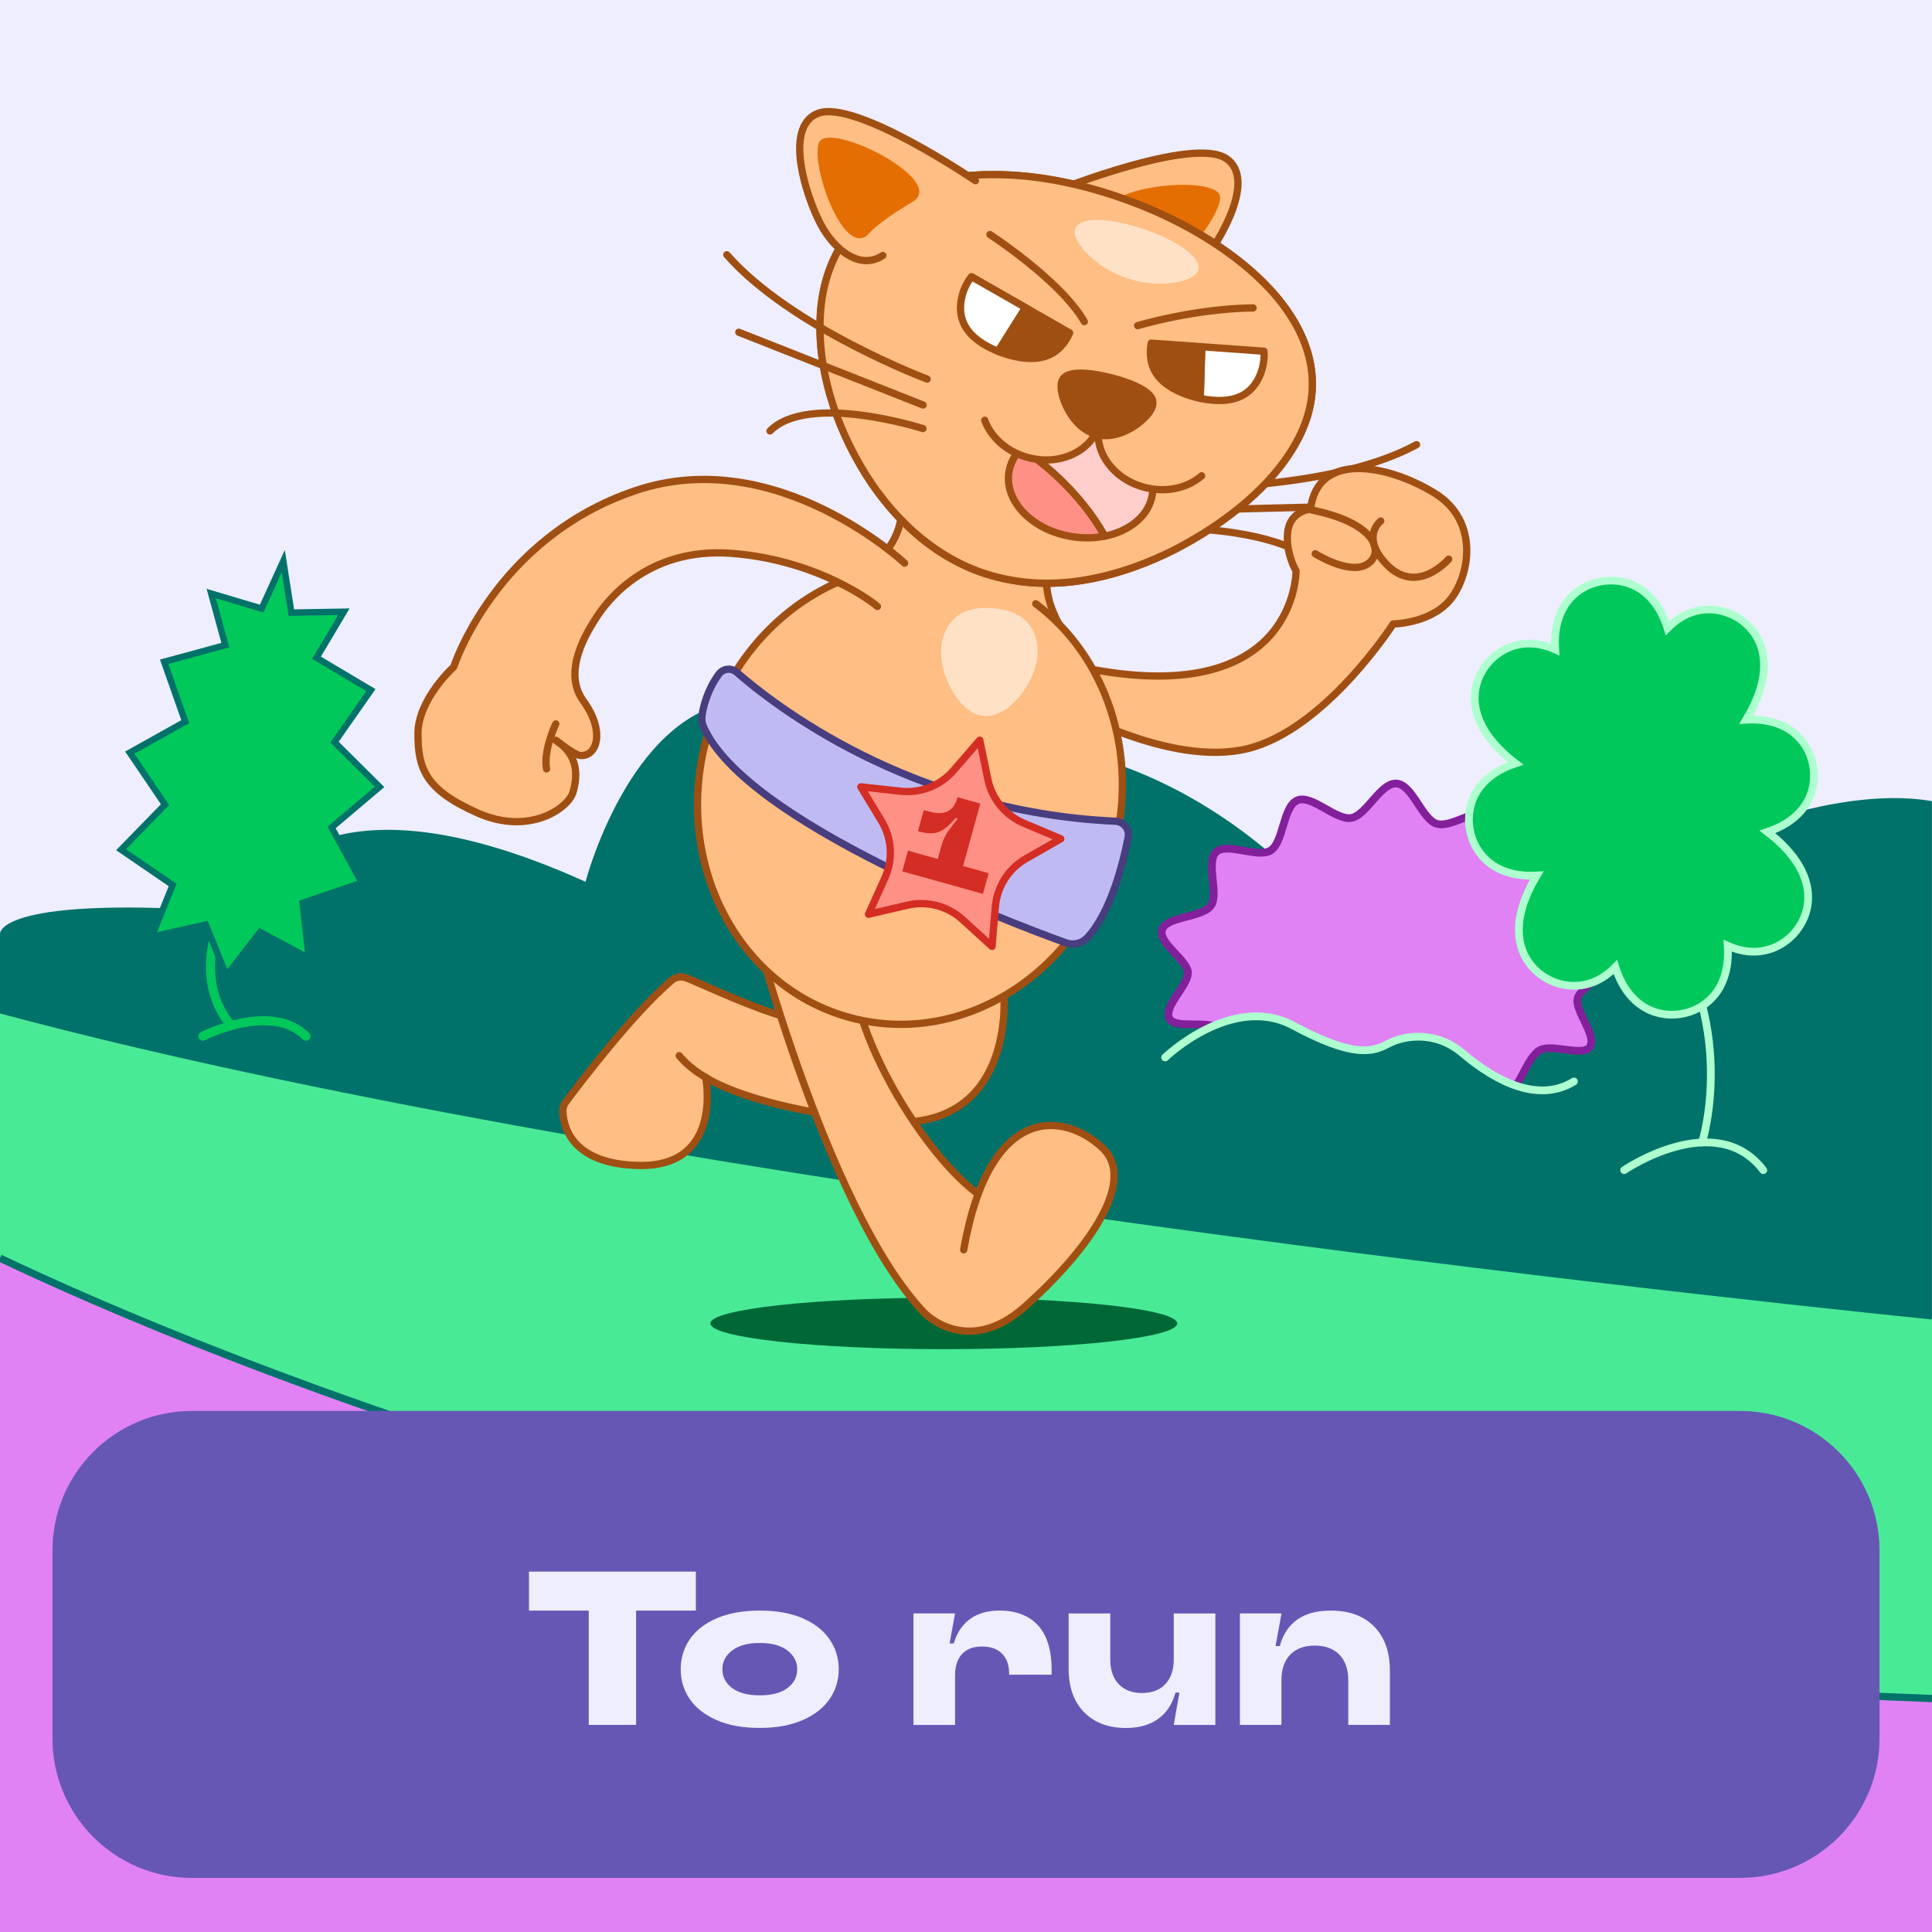
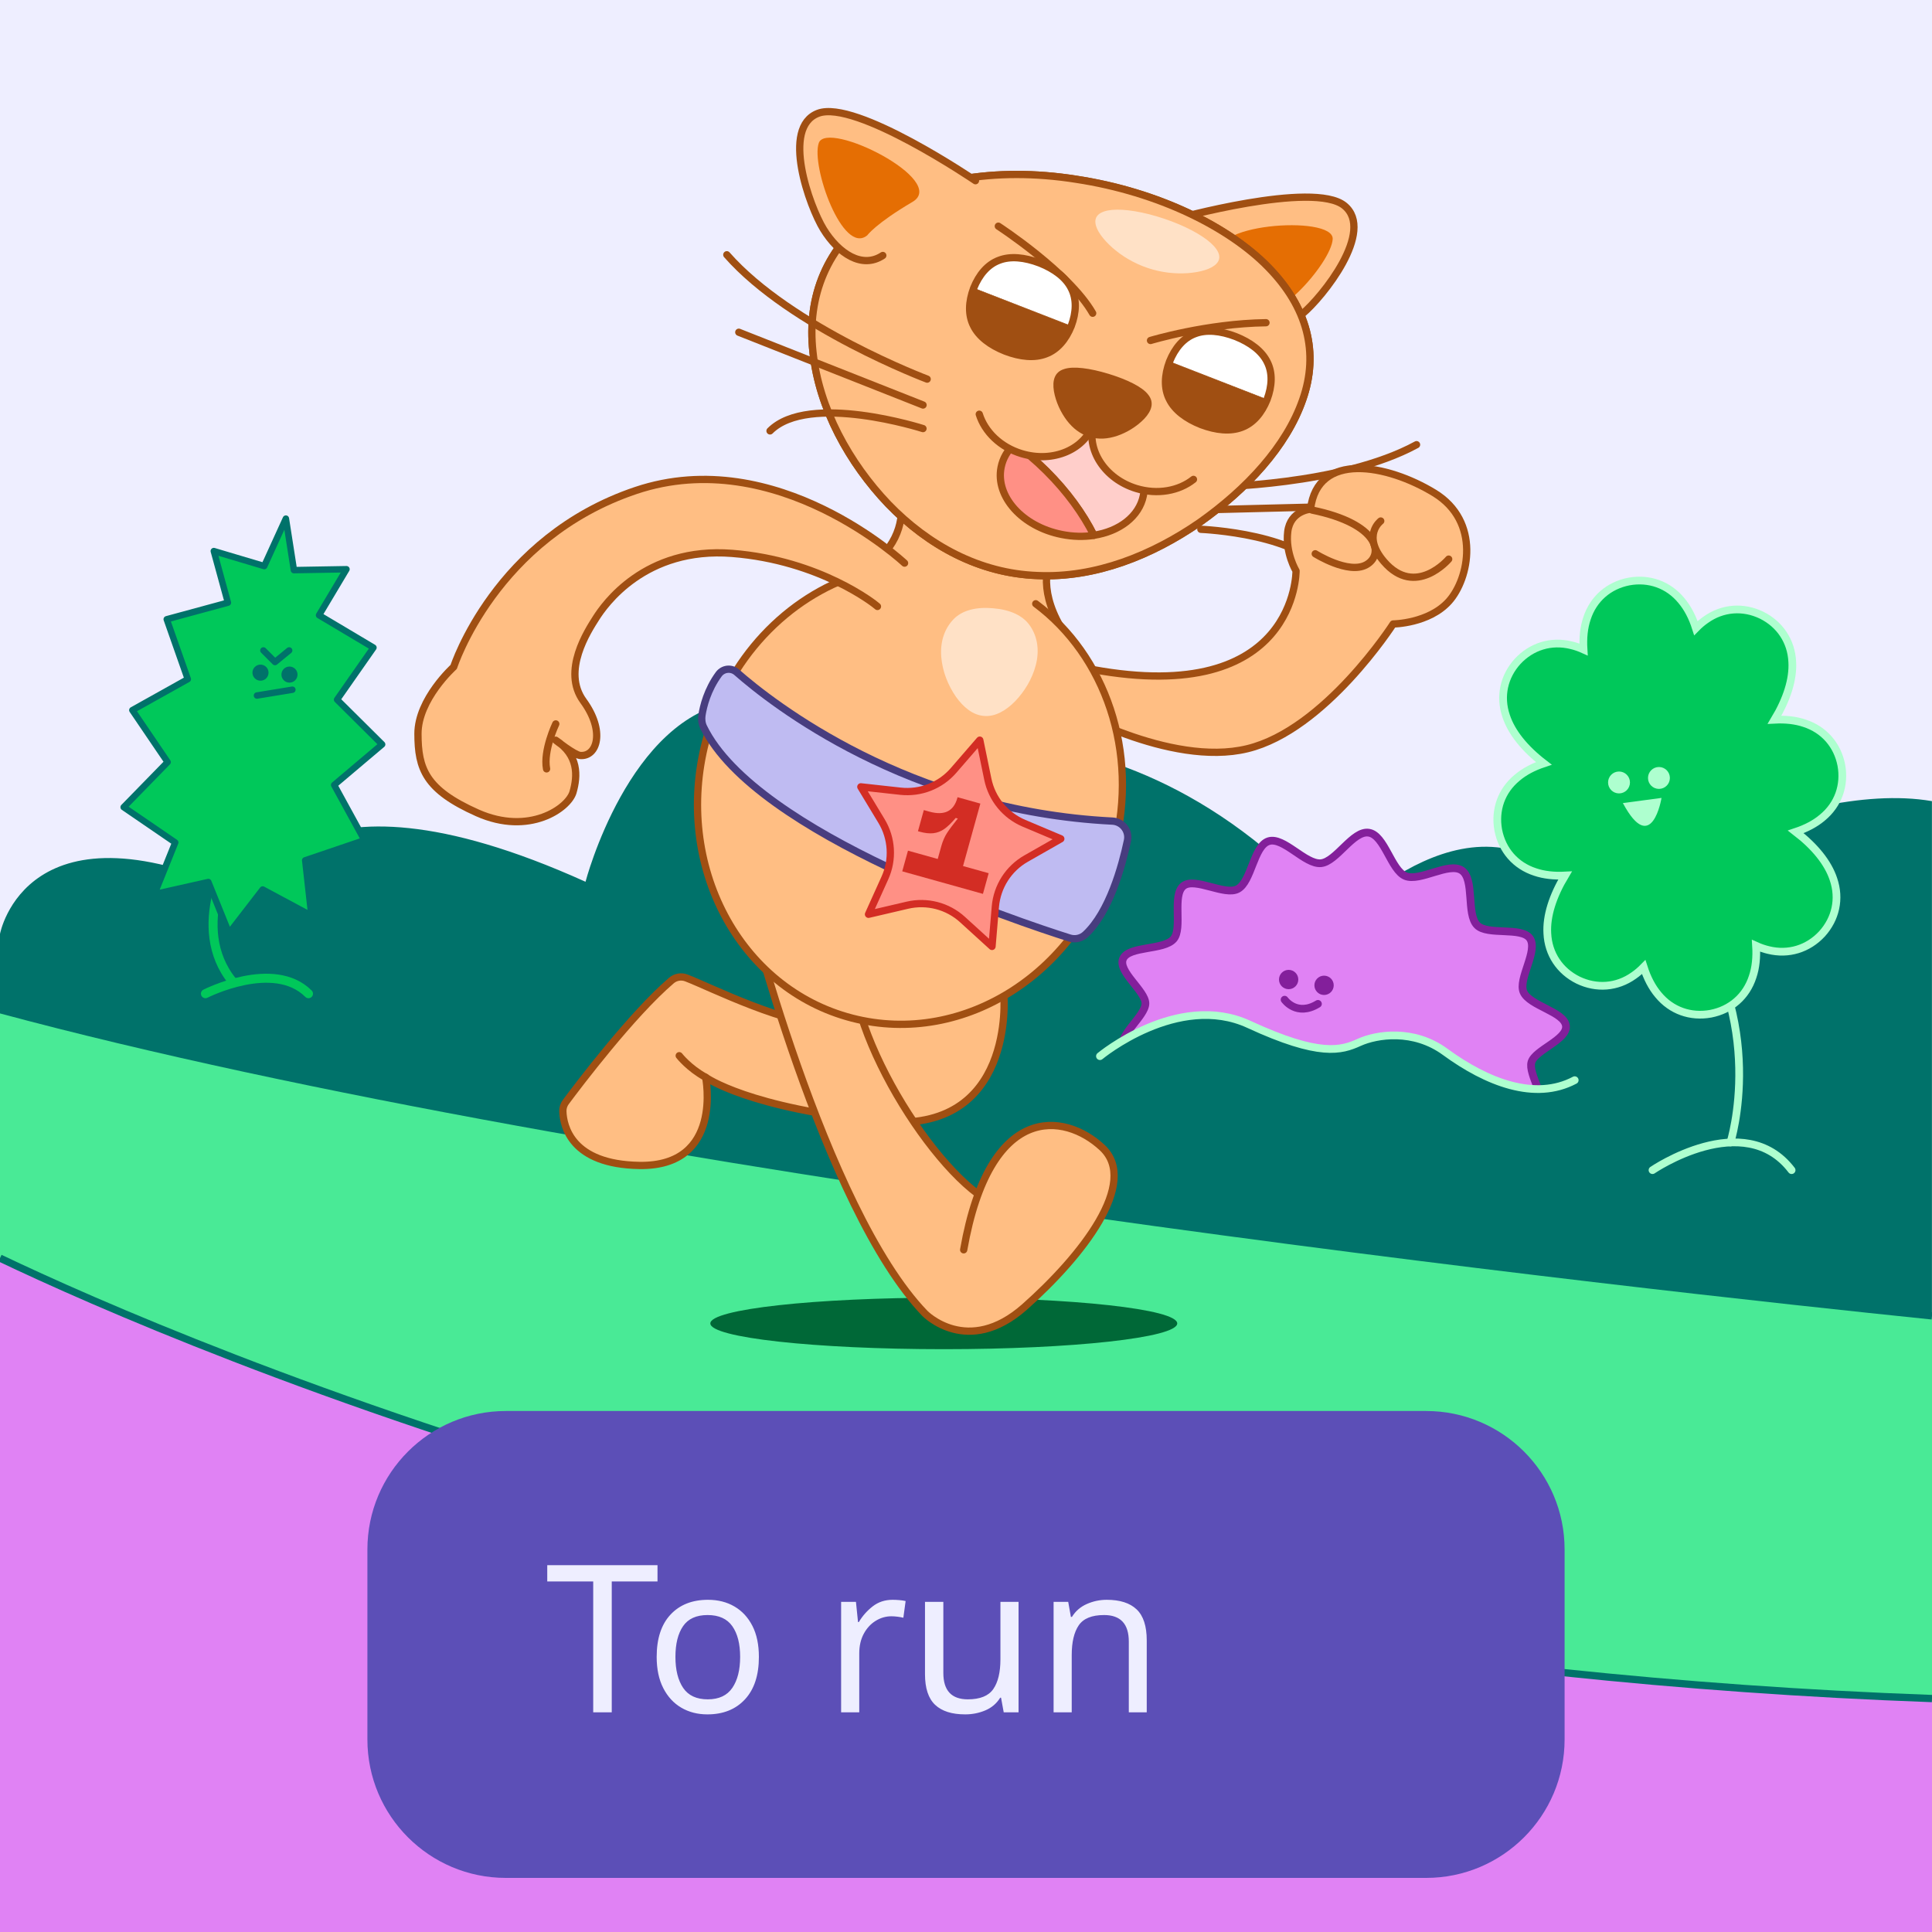
<svg xmlns="http://www.w3.org/2000/svg" version="1.1" id="Layer_1" x="0px" y="0px" viewBox="0 0 3000 3000" style="enable-background:new 0 0 3000 3000;" xml:space="preserve">
  <style type="text/css">
	.st0{fill:#EEEEFF;}
	.st1{fill:#00726A;}
	.st2{fill:#E082F4;}
	.st3{fill:#49EA96;}
	.st4{fill:none;stroke:#00726A;stroke-width:11.294;stroke-miterlimit:10;}
	.st5{fill:#006837;}
	.st6{fill:#FFBE83;stroke:#A04F12;stroke-width:11.294;stroke-linecap:round;stroke-linejoin:round;stroke-miterlimit:10;}
- 	.st7{fill:#6757B5;}
+ 	.st7{fill:#5C4FB7;}
	.st8{opacity:0;fill:#FFE5D4;}
	.st9{fill:none;stroke:#A04F12;stroke-width:11.294;stroke-linecap:round;stroke-linejoin:round;stroke-miterlimit:10;}
	.st10{fill:#E56E03;}
	.st11{opacity:0.65;}
	.st12{fill:#FFF4E9;}
- 	.st13{fill:#FFFFFF;stroke:#A04F12;stroke-width:11.294;stroke-linecap:round;stroke-linejoin:round;stroke-miterlimit:10;}
- 	.st14{fill:#A04F12;stroke:#A04F12;stroke-width:11.294;stroke-linecap:round;stroke-linejoin:round;stroke-miterlimit:10;}
- 	.st15{fill:#FFCECA;stroke:#A04F12;stroke-width:11.294;stroke-linecap:round;stroke-linejoin:round;stroke-miterlimit:10;}
- 	.st16{fill:#FF9085;stroke:#A04F12;stroke-width:11.294;stroke-linecap:round;stroke-linejoin:round;stroke-miterlimit:10;}
- 	.st17{fill:#A04F12;}
- 	.st18{fill:#BFBBF2;stroke:#483D7F;stroke-width:11.294;stroke-miterlimit:10;}
- 	.st19{fill:#FF9085;stroke:#D32D24;stroke-width:11.294;stroke-linecap:round;stroke-linejoin:round;stroke-miterlimit:10;}
- 	.st20{fill:#D32D24;}
- 	.st21{fill:none;stroke:#00C85A;stroke-width:14;stroke-linecap:round;stroke-miterlimit:10;}
- 	.st22{fill:none;stroke:#AEFFCF;stroke-width:12;stroke-linecap:round;stroke-linejoin:round;stroke-miterlimit:10;}
- 	.st23{fill:#00C85A;}
- 	.st24{fill:none;stroke:#00726A;stroke-width:10;stroke-miterlimit:10;}
- 	.st25{fill:none;stroke:#831F9B;stroke-width:12;stroke-miterlimit:10;}
- 	.st26{fill:none;stroke:#AEFFCF;stroke-width:12;stroke-miterlimit:10;}
+ 	.st13{fill:#FFCECA;stroke:#A04F12;stroke-width:11.294;stroke-linecap:round;stroke-linejoin:round;stroke-miterlimit:10;}
+ 	.st14{fill:#FF9085;stroke:#A04F12;stroke-width:11.294;stroke-linecap:round;stroke-linejoin:round;stroke-miterlimit:10;}
+ 	.st15{fill:#A04F12;}
+ 	.st16{fill:#FFFFFF;stroke:#A04F12;stroke-width:0.807;stroke-miterlimit:10;}
+ 	.st17{fill:#A04F12;stroke:#A04F12;stroke-width:0.807;stroke-miterlimit:10;}
+ 	.st18{font-family:'TTTravelsNextTrl-XBd';}
+ 	.st19{font-size:320px;}
+ 	.st20{fill:#BFBBF2;stroke:#483D7F;stroke-width:11.294;stroke-miterlimit:10;}
+ 	.st21{fill:#FF9085;stroke:#D32D24;stroke-width:11.294;stroke-linecap:round;stroke-linejoin:round;stroke-miterlimit:10;}
+ 	.st22{fill:#D32D24;}
+ 	.st23{fill:none;stroke:#00C85A;stroke-width:14;stroke-linecap:round;stroke-miterlimit:10;}
+ 	.st24{fill:none;stroke:#AEFFCF;stroke-width:12;stroke-linecap:round;stroke-linejoin:round;stroke-miterlimit:10;}
+ 	.st25{fill:#00C85A;}
+ 	.st26{fill:none;stroke:#00726A;stroke-width:10;stroke-linecap:round;stroke-linejoin:round;stroke-miterlimit:10;}
+ 	.st27{fill:none;stroke:#831F9B;stroke-width:12;stroke-miterlimit:10;}
+ 	.st28{fill:none;stroke:#AEFFCF;stroke-width:12;stroke-miterlimit:10;}
+ 	.st29{fill:#00C85A;stroke:#00726A;stroke-width:10;stroke-linecap:round;stroke-linejoin:round;stroke-miterlimit:10;}
+ 	.st30{fill:#831F9B;}
+ 	.st31{fill:#E082F4;stroke:#831F9B;stroke-width:12;stroke-linecap:round;stroke-linejoin:round;stroke-miterlimit:10;}
+ 	.st32{fill:#AEFFCF;}
</style>
  <path class="st0" d="M3000,0H0v1567.8c939.6,252.8,2554.2,429.8,3000,475.5V0z" />
-   <path class="st1" d="M0,2330v-879.8c0,0-7.4-62.6,379.1-33.1c0,0,73.6-254,530.1-47.9c0,0,67.1-257.5,231.9-279.8  c136.2-18.4,187.7,88.3,187.7,88.3s397.5-154.6,750.9,254c0,0,220.9-239.3,379.1-33.1c0,0,327.6-191.4,541.1-154.6V2330H0z" />
+   <path class="st1" d="M0,2330v-879.8c0,0,40.8-221.4,390-57.3c0,0,62.8-229.8,519.2-23.7c0,0,67.1-257.5,231.9-279.8  c136.2-18.4,187.7,88.3,187.7,88.3s397.5-154.6,750.9,254c0,0,220.9-239.3,379.1-33.1c0,0,327.6-191.4,541.1-154.6V2330H0z" />
  <path class="st2" d="M0,3000h3000v-362.4C1414.9,2580.4,281.4,2087.8,0,1953.6V3000z" />
  <path class="st3" d="M0,1567.8v385.9c281.4,134.2,1414.9,626.7,3000,683.9v-594.3C2554.2,1997.6,939.6,1820.6,0,1567.8z" />
  <g>
    <path class="st4" d="M0,1953.6c281.4,134.2,1414.9,626.7,3000,683.9" />
    <path class="st4" d="M3000,2043.3c-445.8-45.8-2060.4-222.7-3000-475.5" />
  </g>
  <ellipse class="st5" cx="1465.5" cy="2055" rx="362.5" ry="40" />
  <g>
    <path class="st6" d="M1558.8,1546c0,0,18.1,215.5-189.3,195.3s-273.8-68.5-273.8-68.5s28.2,138.9-102.7,136.9   c-105.9-1.6-118.2-61.2-119-83.9c-0.2-5.2,1.4-10.3,4.5-14.5c19.6-26.4,102.5-136,164-188.7c6.4-5.5,15.3-7.1,23.2-4.1   c36.5,13.9,159.6,76.4,230.9,73.1c86.6-4,125.3-122.1,125.3-122.1L1558.8,1546z" />
    <path class="st6" d="M1496.4,1940.7c40.3-229.5,156.6-213.2,215-158.8c58.4,54.4-31.7,168.9-120.3,247.4   c-88.6,78.5-155,10.1-155,10.1c-157.1-163.1-277.9-646.4-277.9-646.4s200.7,5,177.4,44.3c-57.2,96.1,82.4,342.3,183.1,416.8" />
    <path class="st6" d="M1054.7,1639.3c0,0,15.1,19.4,41,33.5" />
  </g>
-   <path class="st7" d="M2702,2916H298c-119.5,0-216.5-96.9-216.5-216.5v-292.1c0-119.5,96.9-216.5,216.5-216.5H2702  c119.5,0,216.5,96.9,216.5,216.5v292.1C2918.5,2819.1,2821.6,2916,2702,2916z" />
+   <path class="st7" d="M2214.5,2916h-1429c-118.7,0-215-96.3-215-215v-295c0-118.7,96.3-215,215-215h1429c118.7,0,215,96.3,215,215  v295C2429.5,2819.7,2333.2,2916,2214.5,2916z" />
  <path class="st6" d="M1460.4,1048l221-28c-120.4-134.9-10.8-204.7-10.8-204.7l-140.4-36.4l-0.8-0.2L1389,742.2  c0,0,61.8,114.3-109,173.7l179.6,131.9l-0.1,0.3l0.5-0.1l0.4,0.3L1460.4,1048z" />
-   <path class="st8" d="M1247.6,1320.9c-20.1,14.4-40.2,51.7-3.9,116.2c36.3,64.4,124.5,153.6,162.1,120  C1458.8,1509.8,1316.4,1271.6,1247.6,1320.9z" />
+   <path class="st8" d="M1247.6,1320.9c-20.1,14.4-40.2,51.7-3.9,116.2c36.3,64.4,124.5,153.6,162.1,120  C1458.8,1509.8,1316.3,1271.6,1247.6,1320.9z" />
  <g>
    <g>
      <g>
        <path class="st9" d="M1882.6,756.2c0,0,199.7-1.8,317-65.7" />
        <line class="st9" x1="2147.5" y1="784.7" x2="1875.7" y2="791.5" />
        <path class="st9" d="M1864.7,821.9c0,0,164.3,6.7,196,75.2" />
      </g>
-       <path class="st6" d="M1642.5,295.2c0,0,209.2-83.3,261.2-49.3s-18.6,144.5-47.1,173.9c-30.9,31.7-72,47.8-98.7,19.9" />
-       <path class="st10" d="M1773.5,414.2c0,0-5.7-21.6-47.2-73.1c-41.6-51.5,169.2-73,168.4-34.3    C1893.7,344.6,1797.8,457.8,1773.5,414.2z" />
+       <path class="st6" d="M1822.6,340.7c0,0,216.9-60.6,265-21.3c48.1,39.3-33.8,141.7-65.3,167.9c-34,28.3-76.6,39.9-100.3,9.3" />
+       <path class="st10" d="M1945.5,475.3c0,0-5.1-21.7-45.3-74.3c-40.2-52.6,171.1-68.6,169.2-29.8    C2067.5,408.8,1968.7,519.4,1945.5,475.3z" />
      <g>
        <g>
-           <path class="st6" d="M2013.7,685.2c-37.1,68.7-109.7,126.9-190,168.4c-80.9,40.7-172.6,63.9-260.1,45.9      c-87.7-17-158.5-73.8-209.6-148c-50.2-74.2-83.7-166.8-80.5-254.8c2.7-88.2,45.2-158.7,123.3-196.2      c77-37.7,195.4-40.3,320.4-0.9c125.2,38.7,226,107.3,276.4,175.6C2045,544.5,2051.4,616.5,2013.7,685.2z" />
-           <path class="st6" d="M2013.7,685.2c-37.1,68.7-109.7,126.9-190,168.4c-80.9,40.7-172.6,63.9-260.1,45.9      c-87.7-17-158.5-73.8-209.6-148c-50.2-74.2-83.7-166.8-80.5-254.8c2.7-88.2,45.2-158.7,123.3-196.2      c77-37.7,195.4-40.3,320.4-0.9c125.2,38.7,226,107.3,276.4,175.6C2045,544.5,2051.4,616.5,2013.7,685.2z" />
+           <path class="st6" d="M2022.8,620.7c-25.2,72.7-87.3,139.2-160.2,190.7c-73.7,50.8-161.4,86.4-251.5,82.3      c-90.2-3.2-169.7-46.8-231.6-110.8c-61.1-64-107.8-148.8-117.1-236.1c-9.9-87.3,22.5-164.9,94.3-215.6      c70.7-50.7,186.6-73.2,314.7-52.8c128.3,19.6,237.2,74.5,297.5,136.1C2030.3,477,2048.5,548,2022.8,620.7z" />
+           <path class="st6" d="M2022.8,620.7c-25.2,72.7-87.3,139.2-160.2,190.7c-73.7,50.8-161.4,86.4-251.5,82.3      c-90.2-3.2-169.7-46.8-231.6-110.8c-61.1-64-107.8-148.8-117.1-236.1c-9.9-87.3,22.5-164.9,94.3-215.6      c70.7-50.7,186.6-73.2,314.7-52.8c128.3,19.6,237.2,74.5,297.5,136.1C2030.3,477,2048.5,548,2022.8,620.7z" />
        </g>
      </g>
      <g class="st11">
-         <path class="st12" d="M1856.7,425.7c-8.1,8.3-24.9,12.9-43.8,14.4c-19.1,1.4-41-0.6-62.8-8c-21.8-7.3-40.5-18.9-54.9-31.6     c-14.1-12.6-24.8-26.5-26.2-38c-1.5-11.5,7.4-18.9,26.1-20.6c18.5-1.7,48.3,2.8,80.6,13.7c32.3,10.8,58.8,25.3,72.5,37.8     C1862.3,406.2,1864.9,417.4,1856.7,425.7z" />
+         <path class="st12" d="M1888.7,409.7c-8.1,8.3-24.9,12.9-43.8,14.4c-19.1,1.4-41-0.6-62.8-8c-21.8-7.3-40.5-18.9-54.9-31.6     c-14.1-12.6-24.8-26.5-26.2-38c-1.5-11.5,7.4-18.9,26.1-20.6c18.5-1.7,48.3,2.8,80.6,13.7c32.3,10.8,58.8,25.3,72.5,37.8     C1894.3,390.2,1896.9,401.4,1888.7,409.7z" />
      </g>
-       <g>
-         <g>
-           <g>
-             <path class="st13" d="M1508.5,429.6c-5.2,6.5-9.3,14.1-12.5,22.7c-6.9,20.4-6.3,40.2,4.2,56.7c9.4,15.2,27,27.5,49.6,36.5       l42.7-67.9L1508.5,429.6z" />
-             <path class="st14" d="M1624.2,553c16.8-5.6,29-18.6,36.7-36.1l-68.3-39.1l-42.7,67.9c2.1,0.8,4.2,1.7,6.4,2.4       C1581.9,557,1605.9,559.4,1624.2,553z" />
-           </g>
-         </g>
-       </g>
-       <g>
-         <g>
-           <g>
-             <path class="st13" d="M1962.7,545.4c0.7,8.2-0.1,16.9-2.3,25.8c-5.6,20.8-17.2,36.9-35.1,44.7c-16.2,7.3-37.8,7.7-61.5,2.7       l2.4-80.2L1962.7,545.4z" />
-             <path class="st14" d="M1797.9,583.2c-10.8-14.1-13.7-31.6-10.3-50.4l78.4,5.6l-2.4,80.2c-2.2-0.5-4.4-1-6.6-1.5       C1830.8,610.1,1809.6,598.8,1797.9,583.2z" />
-           </g>
-         </g>
-       </g>
-       <path class="st6" d="M1514.7,280.6c0,0-186.2-126.6-244.3-104.7c-58.1,21.9-13.2,145.1,8.3,180c23.2,37.7,59.9,62.2,92.1,40.8" />
-       <path class="st10" d="M1346.8,365.3c0,0,13-18.2,70-51.7s-132.5-128.1-145.4-91.6C1259,257.6,1308.7,397.4,1346.8,365.3z" />
+       <path class="st6" d="M1514.7,280.6c0,0-186.2-126.6-244.3-104.7s-13.2,145.1,8.3,180c23.2,37.7,59.9,62.2,92.1,40.8" />
+       <path class="st10" d="M1346.8,365.3c0,0,13-18.2,70-51.7c57.1-33.5-132.5-128.1-145.4-91.6C1259,257.6,1308.6,397.4,1346.8,365.3z    " />
      <g>
        <path class="st9" d="M1439.7,588.7c0,0-211.4-79.6-311.1-193.1" />
        <line class="st9" x1="1147.2" y1="515.9" x2="1433.3" y2="628.9" />
        <path class="st9" d="M1433.2,665.5c0,0-177.2-56.8-237.5,3.6" />
      </g>
      <g>
-         <path class="st15" d="M1690.7,667.6c-42.4-6.5-82,5.5-104.8,28.6c17.3,11.4,34.5,24.7,51.2,39.8c33.6,30.5,60.2,64,78.3,96.6     c39.1-7.8,69-32.2,74-65C1796.4,721.8,1752.2,677,1690.7,667.6z" />
-         <path class="st16" d="M1637.1,735.9c-16.6-15.1-33.9-28.4-51.2-39.8c-10.3,10.4-17.1,23-19.3,37.3c-7,45.8,37.2,90.6,98.7,100     c17.5,2.7,34.5,2.2,50-0.9C1697.3,800,1670.7,766.4,1637.1,735.9z" />
+         <path class="st13" d="M1681.4,665.3c-42.1-8.4-82.2,1.8-106,23.9c16.8,12.1,33.4,26.2,49.3,42c32.2,32,57.3,66.7,73.8,100     c39.4-6,70.4-29.1,76.9-61.6C1784.5,724.2,1742.4,677.5,1681.4,665.3z" />
+         <path class="st14" d="M1624.7,731.2c-15.9-15.8-32.6-29.9-49.3-42c-10.7,9.9-18.1,22.2-20.9,36.4c-9.1,45.4,33,92.2,94.1,104.3     c17.4,3.5,34.4,3.8,50,1.4C1682,797.9,1656.9,763.2,1624.7,731.2z" />
      </g>
-       <path class="st6" d="M1537.2,364.2c0,0,110.1,71.6,146.5,135.2" />
-       <path class="st6" d="M1766.5,505.7c0,0,87.2-26.4,179.3-27.6" />
+       <path class="st6" d="M1550.2,351.2c0,0,110.1,71.6,146.5,135.2" />
+       <path class="st6" d="M1786.5,528.7c0,0,87.2-26.4,179.3-27.6" />
      <g>
-         <path class="st6" d="M1707.3,657.5c-10.8,42.2-60,66.1-109.8,53.3c-33.4-8.5-58.6-31.4-68.4-58.2" />
-         <path class="st6" d="M1707.3,657.5c-10.8,42.2,20.8,86.8,70.7,99.5c33.4,8.5,66.5,0.6,87.9-18.2" />
+         <path class="st6" d="M1698.4,656c-12.7,41.7-62.9,63.3-112.1,48.4c-33-10-57.2-34-65.7-61.2" />
+         <path class="st6" d="M1698.4,656c-12.7,41.7,16.9,87.6,66.1,102.6c33,10,66.4,3.6,88.7-14.2" />
      </g>
-       <path class="st17" d="M1643.3,611.7c3.7,16.7,12.2,32.6,22.1,44.5c10.1,12,21.9,20.2,36.2,24c14.3,3.6,28.6,2,43.2-3.6    c14.4-5.7,29.4-15.5,40.7-28.4c11.1-12.9,14.5-26,4.3-37.6c-9.6-11.6-33.5-22-62.9-29.5c-29.4-7.5-55.3-9.8-69.4-4.3    C1643,581.9,1639.8,595.1,1643.3,611.7z" />
+       <path class="st15" d="M1636.5,607.4c2.9,16.8,10.7,33.1,20,45.4c9.5,12.4,20.9,21.2,35.1,25.6c14.1,4.3,28.5,3.3,43.4-1.7    c14.6-5,30.1-14.2,41.9-26.5c11.6-12.4,15.7-25.3,6-37.4c-9.1-12-32.5-23.4-61.5-32.3c-29-8.8-54.8-12.3-69.1-7.4    C1637.6,577.6,1633.8,590.6,1636.5,607.4z" />
+       <g>
+         <g>
+           <path class="st16" d="M1561,545.3c-23.2-9.2-41-22.6-49.3-39.5c-8.6-16.8-7.7-37.3,0.2-58.4c8.4-20.9,21.6-36.6,39.3-43.2      c17.6-6.9,39.7-4.7,63.1,4.2c23.2,9.2,41,22.6,49.3,39.5c8.6,16.8,7.7,37.3-0.2,58.4c-8.4,20.9-21.6,36.6-39.3,43.2      C1606.4,556.4,1584.3,554.2,1561,545.3z" />
+           <path class="st17" d="M1511.6,505.8c8.3,16.9,26.1,30.3,49.3,39.5c23.3,8.9,45.5,11.1,63.1,4.2c17.7-6.6,30.9-22.2,39.3-43.2      l-151.4-58.9C1503.9,468.6,1503,489,1511.6,505.8z" />
+           <path class="st9" d="M1561,545.3c-23.2-9.2-41-22.6-49.3-39.5c-8.6-16.8-7.7-37.3,0.2-58.4c8.4-20.9,21.6-36.6,39.3-43.2      c17.6-6.9,39.7-4.7,63.1,4.2c23.2,9.2,41,22.6,49.3,39.5c8.6,16.8,7.7,37.3-0.2,58.4c-8.4,20.9-21.6,36.6-39.3,43.2      C1606.4,556.4,1584.3,554.2,1561,545.3z" />
+         </g>
+         <g>
+           <path class="st16" d="M1865.1,659.4c-23.2-9.2-41-22.6-49.3-39.5c-8.6-16.8-7.7-37.3,0.2-58.4c8.4-20.9,21.6-36.6,39.3-43.2      c17.6-6.9,39.7-4.7,63.1,4.2c23.2,9.2,41,22.6,49.3,39.5c8.6,16.8,7.7,37.3-0.2,58.4c-8.4,20.9-21.6,36.6-39.3,43.2      C1910.5,670.4,1888.4,668.2,1865.1,659.4z" />
+           <path class="st17" d="M1815.7,619.9c8.3,16.9,26.1,30.3,49.3,39.5c23.3,8.9,45.5,11.1,63.1,4.2c17.7-6.6,30.9-22.2,39.3-43.2      L1816,561.5C1808,582.6,1807.1,603,1815.7,619.9z" />
+           <path class="st9" d="M1865.1,659.4c-23.2-9.2-41-22.6-49.3-39.5c-8.6-16.8-7.7-37.3,0.2-58.4c8.4-20.9,21.6-36.6,39.3-43.2      c17.6-6.9,39.7-4.7,63.1,4.2c23.2,9.2,41,22.6,49.3,39.5c8.6,16.8,7.7,37.3-0.2,58.4c-8.4,20.9-21.6,36.6-39.3,43.2      C1910.5,670.4,1888.4,668.2,1865.1,659.4z" />
+         </g>
+       </g>
    </g>
  </g>
-   <g>
-     <path class="st0" d="M987.6,2678.4h-73.4v-177.5h-92.8v-60.5h259.1v60.5h-92.8V2678.4z" />
-     <path class="st0" d="M1112.6,2670.9c-18.5-8.2-32.4-19.1-41.7-32.8c-9.3-13.7-13.9-29.1-13.9-46.1s4.6-32.4,13.9-46.2   c9.3-13.8,23.2-24.8,41.7-32.8c18.5-8,40.9-12.1,67.1-12.1c26.3,0,48.6,4,67,12.1c18.4,8,32.2,19,41.6,32.8   c9.4,13.8,14.1,29.2,14.1,46.2s-4.7,32.4-14.1,46.1c-9.4,13.7-23.3,24.7-41.8,32.8c-18.5,8.2-40.7,12.2-66.8,12.2   C1153.4,2683.2,1131,2679.1,1112.6,2670.9z M1222.9,2621.1c10-7.6,15-17.3,15-29.1c0-11.6-5-21.3-15.1-29.1   c-10.1-7.8-24.4-11.7-43-11.7c-18.6,0-32.9,3.9-43,11.7c-10.1,7.8-15.1,17.5-15.1,29.1c0,11.8,5,21.5,15,29.1   c10,7.6,24.4,11.4,43.2,11.4C1198.5,2632.5,1212.9,2628.7,1222.9,2621.1z" />
-     <path class="st0" d="M1418.4,2678.4v-173.1h64.6l-8.5,46.6h6.5c5-16.8,13.5-29.5,25.5-38.1c12-8.6,27.1-12.9,45.2-12.9   c26.1,0,46.1,7.7,60.2,23.1c14.1,15.4,21.1,38.5,21.1,69.4v7.1h-66v-1.7c0-13.4-3.7-23.7-11.1-31.1c-7.4-7.4-17.7-11-31.1-11   c-13.4,0-23.7,3.9-30.9,11.6c-7.3,7.7-10.9,19-10.9,34v76.2H1418.4z" />
-     <path class="st0" d="M1683.4,2658.7c-16-16.3-24-38.8-24-67.3v-86h64.6v71.1c0,16.5,4.4,29.4,13.1,38.6   c8.7,9.2,20.8,13.8,36.2,13.8c15.4,0,27.5-4.6,36.2-13.8c8.7-9.2,13.1-22,13.1-38.6v-71.1h64.6v173.1h-64.6l8.8-50.3h-6.1   c-5,18.1-14.1,31.8-27.2,41.1c-13.1,9.3-29.7,13.9-49.6,13.9C1721.1,2683.2,1699.4,2675,1683.4,2658.7z" />
-     <path class="st0" d="M1925.3,2678.4v-173.1h64.6l-9.2,50.7h6.5c10.2-36.7,36.6-55.1,79.2-55.1c28.6,0,51,8.2,67.3,24.7   c16.3,16.4,24.5,39.3,24.5,68.5v84.3h-64.6v-69c0-17.2-4.6-30.5-13.8-40c-9.2-9.4-21.9-14.1-38.3-14.1c-16.3,0-29,4.7-38.1,14.1   c-9.1,9.4-13.6,22.7-13.6,40v69H1925.3z" />
-   </g>
+   <text transform="matrix(1 0 0 1 846.5679 2658.878)" class="st0 st18 st19">To run</text>
  <g>
    <path class="st6" d="M1651.7,1096.4c0,0,164.5,95.6,285.2,66.2c120.8-29.3,226.4-193.7,226.4-193.7s55.4-0.5,86.6-35.3   c31.2-34.8,50-123.8-22.8-168.2s-181.5-65-192.1,25.3c0,0-31.4,2.1-35.4,34.9s12.9,60.9,12.9,60.9s1.9,211.5-316.5,153   L1651.7,1096.4z" />
    <path class="st6" d="M2042.3,859.9c0,0,51.4,32.4,79.2,17.1c27.8-15.3,21.1-63.4-84.2-85" />
    <path class="st6" d="M2144,809c0,0-29.9,22.4,5,63c49,57,100.5-3.8,100.5-3.8" />
  </g>
  <path class="st6" d="M1608.3,937.5c107.7,80.5,160.6,229.7,122,378.7c-49.7,191.6-232.1,310.1-407.3,264.7  c-175.3-45.5-277-237.6-227.3-429.3c33.5-129,127.1-224.9,238.2-259.9c14.9-4.7,30-8.3,45.4-10.7" />
  <g class="st11">
-     <path class="st12" d="M1608.5,1032.7c-5.6,21.9-18.1,41.8-32.4,56.5c-14.4,14.6-31.2,24.1-48.2,22.5c-17.1-1.3-32-13.5-43.8-30.3   c-11.6-16.9-20.6-38.6-22.4-61.2c-1.9-22.6,4.4-43.1,18.5-58.1c13.9-14.9,36.6-19.9,61.8-17.6c25.3,2,46.7,10.7,57.9,27.8   C1611.4,989.5,1614.1,1010.8,1608.5,1032.7z" />
+     <path class="st12" d="M1608.4,1032.7c-5.6,21.9-18.1,41.8-32.4,56.5c-14.4,14.6-31.2,24.1-48.2,22.5c-17.1-1.3-32-13.5-43.8-30.3   c-11.6-16.9-20.6-38.6-22.4-61.2c-1.9-22.6,4.4-43.1,18.5-58.1c13.9-14.9,36.6-19.9,61.8-17.6c25.3,2,46.7,10.7,57.9,27.8   C1611.4,989.5,1614.1,1010.8,1608.4,1032.7z" />
  </g>
  <g>
    <path class="st6" d="M1404.6,874.4c0,0-198.7-186.2-417.2-112.8s-282.9,274-282.9,274s-55.6,50-55.5,103.9   c0.1,54.2,11.6,86.8,92.2,122.7s141.5-7.2,148.6-32.2c7.2-25.1,9-57.3-26.9-80.6c0,0,29,22.9,38,23.7c26.5,2.2,39-38,5-84.6   c-34-46.6,7.2-109.2,19.7-128.9c12.5-19.7,75.2-111,211.3-100.3s222,78.8,225.6,82.4" />
    <path class="st6" d="M863,1124.1c0,0-19.7,41.2-14.3,69.8" />
  </g>
-   <path class="st18" d="M1144,1043.9c55,48.3,268.4,216.8,588,231.3c12.9,0.6,22.3,12.4,19.8,25.1c-7.7,39.3-26.9,116.5-63.4,155.7  c-8.5,9.1-21.8,12.2-33.5,7.9c-88.9-32.2-496.7-186.9-562.3-335c-2.6-5.8-3.4-12.2-2.5-18.4c2.1-13.5,8.3-39.4,26.1-63.6  C1122.8,1037.9,1135.7,1036.5,1144,1043.9z" />
-   <path class="st19" d="M1521.4,1149.3l12.5,60.7c6.3,30.6,27.3,56.2,56.2,68.4l57.1,24.1l-53.9,30.7c-27.2,15.5-45,43.4-47.7,74.6  l-5.2,61.8l-45.8-41.7c-23.1-21.1-55.2-29.4-85.6-22.3l-60.4,14.1l25.5-56.5c12.9-28.5,10.9-61.5-5.3-88.3l-32.1-53.1l61.6,6.8  c31.1,3.4,61.9-8.6,82.4-32.3L1521.4,1149.3z" />
+   <path class="st20" d="M1144,1043.9c54.7,48.1,266.3,215.2,583.3,231.1c15.5,0.8,26.6,15.2,23.4,30.3c-8.5,40-28,110.9-65.1,145.6  c-6.6,6.2-16.1,8.4-24.8,5.6c-77.5-24.5-486.9-160.7-568.3-327.6c-2.8-5.7-3.4-12.2-2.5-18.4c2.1-13.5,8.3-39.3,26.1-63.6  C1122.8,1037.9,1135.6,1036.5,1144,1043.9z" />
+   <path class="st21" d="M1521.4,1149.3l12.5,60.7c6.3,30.6,27.3,56.2,56.2,68.4l57.1,24.1l-53.9,30.7c-27.2,15.5-45,43.4-47.7,74.6  l-5.2,61.8l-45.8-41.7c-23.1-21.1-55.2-29.4-85.6-22.3l-60.4,14.1l25.5-56.5c12.9-28.5,10.9-61.5-5.3-88.3l-32.1-53.1l61.6,6.8  c31.1,3.4,61.9-8.6,82.4-32.3L1521.4,1149.3z" />
  <g>
-     <path class="st20" d="M1495.4,1344.8l39.8,11.1l-8.9,32.1L1401,1353l8.9-32.1l46.2,12.9l5.6-20.1c2.2-7.7,5.1-14.5,8.8-20.2   c3.7-5.7,9.3-13.2,16.8-22.5l-3.3-0.9c-6.3,7.5-12.2,13.2-17.5,17c-5.4,3.8-11.1,6-17.2,6.7c-6.1,0.7-13.2-0.1-21.5-2.4l-2.4-0.7   l9.1-32.8l8.7,2.4c23.2,6.5,37.7-0.6,43.4-21.3l0.3-1.1l35.4,9.9L1495.4,1344.8z" />
+     <path class="st22" d="M1495.4,1344.8l39.8,11.1l-8.9,32.1L1401,1353l8.9-32.1l46.2,12.9l5.6-20.1c2.2-7.7,5.1-14.5,8.8-20.2   c3.7-5.7,9.3-13.2,16.8-22.5l-3.3-0.9c-6.3,7.5-12.2,13.2-17.5,17c-5.4,3.8-11.1,6-17.2,6.7c-6.1,0.7-13.2-0.1-21.5-2.4l-2.4-0.7   l9.1-32.8l8.7,2.4c23.2,6.5,37.7-0.6,43.4-21.3l0.3-1.1l35.4,9.9L1495.4,1344.8z" />
  </g>
-   <path class="st21" d="M359,1388c0,0-71,117-2,202" />
-   <path class="st22" d="M2643,1774c0,0,60-189-72-360" />
+   <path class="st23" d="M363,1322c0,0-71,117-2,202" />
+   <path class="st24" d="M2687,1774c0,0,60-189-72-360" />
  <g>
    <g>
      <g>
-         <polygon class="st23" points="201.5,1168.7 287.6,1120.6 254.9,1027.6 349.9,1001.8 328,921.7 406.3,945 439.9,871.3      452.4,951.3 534,949.9 491.4,1021.3 575.9,1071.6 519.4,1152.4 589.4,1221.9 514.9,1284.9 561.9,1370.7 469.9,1401.9      479.5,1487.8 403.9,1447.2 351.6,1515 319.5,1435.6 235.8,1454.4 268.1,1374.2 188,1319.4 256.3,1249.4    " />
-         <polygon class="st24" points="201.5,1168.7 287.6,1120.6 254.9,1027.6 349.9,1001.8 328,921.7 406.3,945 439.9,871.3      452.4,951.3 534,949.9 491.4,1021.3 575.9,1071.6 519.4,1152.4 589.4,1221.9 514.9,1284.9 561.9,1370.7 469.9,1401.9      479.5,1487.8 403.9,1447.2 351.6,1515 319.5,1435.6 235.8,1454.4 268.1,1374.2 188,1319.4 256.3,1249.4    " />
+         <polygon class="st25" points="205.5,1102.7 291.6,1054.6 258.9,961.6 353.9,935.8 332,855.7 410.3,879 443.9,805.3 456.4,885.3      538,883.9 495.4,955.3 579.9,1005.6 523.4,1086.4 593.4,1155.9 518.9,1218.9 565.9,1304.7 473.9,1335.9 483.5,1421.8      407.9,1381.2 355.6,1449 323.5,1369.6 239.8,1388.4 272.1,1308.2 192,1253.4 260.3,1183.4    " />
+         <polygon class="st26" points="205.5,1102.7 291.6,1054.6 258.9,961.6 353.9,935.8 332,855.7 410.3,879 443.9,805.3 456.4,885.3      538,883.9 495.4,955.3 579.9,1005.6 523.4,1086.4 593.4,1155.9 518.9,1218.9 565.9,1304.7 473.9,1335.9 483.5,1421.8      407.9,1381.2 355.6,1449 323.5,1369.6 239.8,1388.4 272.1,1308.2 192,1253.4 260.3,1183.4    " />
      </g>
    </g>
  </g>
-   <path class="st22" d="M2522,1817c0,0,142-97,216,0" />
-   <path class="st21" d="M315,1609c0,0,106-54,160,0" />
+   <path class="st24" d="M2566,1817c0,0,142-97,216,0" />
+   <path class="st23" d="M319,1543c0,0,106-54,160,0" />
  <g>
    <g>
      <g>
-         <path class="st2" d="M1804.6,1443.3c7.2-20.8,61.9-18,75.7-37c13-17.9-8.7-67.9,8.5-83.6c16.6-15.1,65.2,10.4,84.3-2.1     c20.4-13.1,18.9-68.6,41.6-77.9c22.5-9.2,59.6,31.6,83.7,27.4c23.7-4.2,45.4-55.2,70.1-53.4c24.7,1.6,39.3,55.1,62.2,62.4     c23.3,7.4,65.7-27.9,86.7-15.8c21.2,12.2,12.2,67.1,30.6,82.8c17.2,15,68.8-3.8,83.2,13.5c14.9,17.8-13.3,64.5-2.9,83.9     c11.1,20.7,65.7,25.3,70,46.9c4.3,21.1-44.5,41.1-48.7,60.4c-4.2,19.6,31.5,58.5,18.6,75.4c-11.5,15.1-60.3-6.9-78.7,5.4     c-22.7,15.5-32,71.8-65.2,79.3c-27.6,6.2-64.8-39.5-97.6-38.1c-29.1,1.2-60.6,50.5-92.5,48.2c-31.9-2.1-56.4-55.2-85.2-60.3     c-32.3-5.8-75.4,34.5-101.9,24.6c-31.9-11.9-33.5-69-53.9-87.4c-16.5-14.7-67.9,0.5-77.2-16c-10.5-18.5,30.1-52.2,28.6-72.2     C1843.2,1490.1,1797.4,1463.6,1804.6,1443.3z" />
-         <path class="st25" d="M1804.6,1443.3c7.2-20.8,61.9-18,75.7-37c13-17.9-8.7-67.9,8.5-83.6c16.6-15.1,65.2,10.4,84.3-2.1     c20.4-13.1,18.9-68.6,41.6-77.9c22.5-9.2,59.6,31.6,83.7,27.4c23.7-4.2,45.4-55.2,70.1-53.4c24.7,1.6,39.3,55.1,62.2,62.4     c23.3,7.4,65.7-27.9,86.7-15.8c21.2,12.2,12.2,67.1,30.6,82.8c17.2,15,68.8-3.8,83.2,13.5c14.9,17.8-13.3,64.5-2.9,83.9     c11.1,20.7,65.7,25.3,70,46.9c4.3,21.1-44.5,41.1-48.7,60.4c-4.2,19.6,31.5,58.5,18.6,75.4c-11.5,15.1-60.3-6.9-78.7,5.4     c-22.7,15.5-32,71.8-65.2,79.3c-27.6,6.2-64.8-39.5-97.6-38.1c-29.1,1.2-60.6,50.5-92.5,48.2c-31.9-2.1-56.4-55.2-85.2-60.3     c-32.3-5.8-75.4,34.5-101.9,24.6c-31.9-11.9-33.5-69-53.9-87.4c-16.5-14.7-67.9,0.5-77.2-16c-10.5-18.5,30.1-52.2,28.6-72.2     C1843.2,1490.1,1797.4,1463.6,1804.6,1443.3z" />
+         <path class="st2" d="M1743.9,1488.7c8.9-20.2,63.2-12.8,78.5-30.6c14.4-16.7-3-68.4,15.4-82.6c17.8-13.7,64.1,15.8,84.2,4.9     c21.4-11.3,24.6-66.8,47.9-74.2c23.1-7.3,56.8,36.4,81.2,34.2c24-2.2,49.8-51.2,74.3-47.4c24.5,3.6,34.6,58.1,56.9,67.3     c22.6,9.3,67.7-22.4,87.7-8.6c20.1,13.9,6.6,67.9,23.7,85c15.9,16.3,68.9,2,81.8,20.3c13.4,19-18.6,63.2-9.8,83.4     c9.3,21.5,63.4,30.6,65.9,52.5c2.6,21.4-47.8,37.3-53.5,56.2c-5.8,19.2,26.5,60.9,12.3,76.7c-12.7,14.1-59.6-11.9-78.9-1.1     c-23.9,13.5-37.8,68.9-71.5,73.6c-28,3.9-61.3-44.7-94.1-46.1c-29.1-1.2-64.6,45.3-96.2,40.4c-31.6-4.7-51.7-59.6-79.9-67.1     c-31.8-8.4-78,28.1-103.6,16.1c-30.8-14.5-27.6-71.5-46.5-91.5c-15.2-16.1-67.7-5.2-75.6-22.4c-8.9-19.3,34.4-49.6,34.5-69.6     C1778.5,1538.5,1735.1,1508.4,1743.9,1488.7z" />
+         <path class="st27" d="M1743.9,1488.7c8.9-20.2,63.2-12.8,78.5-30.6c14.4-16.7-3-68.4,15.4-82.6c17.8-13.7,64.1,15.8,84.2,4.9     c21.4-11.3,24.6-66.8,47.9-74.2c23.1-7.3,56.8,36.4,81.2,34.2c24-2.2,49.8-51.2,74.3-47.4c24.5,3.6,34.6,58.1,56.9,67.3     c22.6,9.3,67.7-22.4,87.7-8.6c20.1,13.9,6.6,67.9,23.7,85c15.9,16.3,68.9,2,81.8,20.3c13.4,19-18.6,63.2-9.8,83.4     c9.3,21.5,63.4,30.6,65.9,52.5c2.6,21.4-47.8,37.3-53.5,56.2c-5.8,19.2,26.5,60.9,12.3,76.7c-12.7,14.1-59.6-11.9-78.9-1.1     c-23.9,13.5-37.8,68.9-71.5,73.6c-28,3.9-61.3-44.7-94.1-46.1c-29.1-1.2-64.6,45.3-96.2,40.4c-31.6-4.7-51.7-59.6-79.9-67.1     c-31.8-8.4-78,28.1-103.6,16.1c-30.8-14.5-27.6-71.5-46.5-91.5c-15.2-16.1-67.7-5.2-75.6-22.4c-8.9-19.3,34.4-49.6,34.5-69.6     C1778.5,1538.5,1735.1,1508.4,1743.9,1488.7z" />
      </g>
    </g>
  </g>
  <g>
-     <path class="st1" d="M2444,1679.3c-53,32.6-117.4,3.4-173.3-44.1c-42.1-35.7-91.2-27.1-114.9-14.6c-23.7,12.5-52.6,23.1-147.5-28   s-199.1,49.4-199.1,49.4l2.8,121l649,118L2444,1679.3z" />
-     <path class="st22" d="M1809.2,1642c0,0,104.1-100.4,199.1-49.4s123.8,40.5,147.5,28c23.7-12.5,72.8-21.1,114.9,14.6   c55.9,47.5,120.4,76.7,173.3,44.1" />
+     <path class="st1" d="M2445.2,1677.3c-61.5,32.6-136.4,3.4-201.3-44.1c-48.8-35.7-105.9-27.1-133.4-14.6   c-27.6,12.5-61,23.1-171.3-28S1708,1640,1708,1640l3.3,121l753.7,118L2445.2,1677.3z" />
+     <path class="st24" d="M1708,1640c0,0,120.9-100.4,231.2-49.4s143.7,40.5,171.3,28c27.6-12.5,84.6-21.1,133.4,14.6   c64.9,47.5,139.8,76.7,201.3,44.1" />
  </g>
  <g>
-     <path class="st23" d="M2815.2,1188.1c-6-31-26.7-55.2-57.4-65.1c-13.6-4.6-29.2-6.3-46.3-5.4c19.2-32,29.1-63,27.5-89.9   c-1.5-32.1-19.4-58.5-47.7-72.5c-28.4-13.7-60.3-11.6-86.5,7.1c-5.4,3.7-10.5,8.1-15.4,13.1c-5.4-16.9-12.9-31.4-22.5-42.8   c-20.4-24.9-50.5-35.3-81.6-29.6c-31,6-55.2,26.7-65.1,57.4c-4.8,14.1-6.4,30.3-5.3,48.1c-6.4-2.9-12.8-5.1-19.2-6.6   c-31.2-7.7-61.6,1.9-83.1,25c-21.2,23.3-28.3,54.4-17.9,84.9c8.4,25.6,28.9,50.8,58.5,73.6c-16.2,5.4-30.1,12.7-41.1,22   c-24.9,20.4-35.3,50.5-29.6,81.6c6,31,26.7,55.2,57.4,65.1c13.6,4.6,29.2,6.3,46.3,5.4c-19.2,32-29.1,63-27.5,89.9   c1.5,32.1,19.4,58.5,47.7,72.5c28.4,13.7,60.3,11.6,86.5-7.1c5.4-3.7,10.5-8.1,15.4-13.1c5.4,16.9,12.9,31.4,22.5,42.8   c20.4,24.9,50.5,35.3,81.6,29.6c31-6,55.2-26.7,65.1-57.4c4.8-14.1,6.4-30.3,5.3-48.1c6.4,2.9,12.8,5.1,19.2,6.6   c31.2,7.7,61.6-1.9,83.1-25c21.2-23.3,28.3-54.4,17.9-84.9c-8.4-25.6-28.9-50.8-58.5-73.6c16.2-5.4,30.1-12.7,41.1-22   C2810.5,1249.3,2820.9,1219.2,2815.2,1188.1z" />
-     <path class="st26" d="M2815.2,1188.1c-6-31-26.7-55.2-57.4-65.1c-13.6-4.6-29.2-6.3-46.3-5.4c19.2-32,29.1-63,27.5-89.9   c-1.5-32.1-19.4-58.5-47.7-72.5c-28.4-13.7-60.3-11.6-86.5,7.1c-5.4,3.7-10.5,8.1-15.4,13.1c-5.4-16.9-12.9-31.4-22.5-42.8   c-20.4-24.9-50.5-35.3-81.6-29.6c-31,6-55.2,26.7-65.1,57.4c-4.8,14.1-6.4,30.3-5.3,48.1c-6.4-2.9-12.8-5.1-19.2-6.6   c-31.2-7.7-61.6,1.9-83.1,25c-21.2,23.3-28.3,54.4-17.9,84.9c8.4,25.6,28.9,50.8,58.5,73.6c-16.2,5.4-30.1,12.7-41.1,22   c-24.9,20.4-35.3,50.5-29.6,81.6c6,31,26.7,55.2,57.4,65.1c13.6,4.6,29.2,6.3,46.3,5.4c-19.2,32-29.1,63-27.5,89.9   c1.5,32.1,19.4,58.5,47.7,72.5c28.4,13.7,60.3,11.6,86.5-7.1c5.4-3.7,10.5-8.1,15.4-13.1c5.4,16.9,12.9,31.4,22.5,42.8   c20.4,24.9,50.5,35.3,81.6,29.6c31-6,55.2-26.7,65.1-57.4c4.8-14.1,6.4-30.3,5.3-48.1c6.4,2.9,12.8,5.1,19.2,6.6   c31.2,7.7,61.6-1.9,83.1-25c21.2-23.3,28.3-54.4,17.9-84.9c-8.4-25.6-28.9-50.8-58.5-73.6c16.2-5.4,30.1-12.7,41.1-22   C2810.5,1249.3,2820.9,1219.2,2815.2,1188.1z" />
+     <path class="st25" d="M2859.2,1188.1c-6-31-26.7-55.2-57.4-65.1c-13.6-4.6-29.2-6.3-46.3-5.4c19.2-32,29.1-63,27.5-89.9   c-1.5-32.1-19.4-58.5-47.7-72.5c-28.4-13.7-60.3-11.6-86.5,7.1c-5.4,3.7-10.5,8.1-15.4,13.1c-5.4-16.9-12.9-31.4-22.5-42.8   c-20.4-24.9-50.5-35.3-81.6-29.6c-31,6-55.2,26.7-65.1,57.4c-4.8,14.1-6.4,30.3-5.3,48.1c-6.4-2.9-12.8-5.1-19.2-6.6   c-31.2-7.7-61.6,1.9-83.1,25c-21.2,23.3-28.3,54.4-17.9,84.9c8.4,25.6,28.9,50.8,58.5,73.6c-16.2,5.4-30.1,12.7-41.1,22   c-24.9,20.4-35.3,50.5-29.6,81.6c6,31,26.7,55.2,57.4,65.1c13.6,4.6,29.2,6.3,46.3,5.4c-19.2,32-29.1,63-27.5,89.9   c1.5,32.1,19.4,58.5,47.7,72.5c28.4,13.7,60.3,11.6,86.5-7.1c5.4-3.7,10.5-8.1,15.4-13.1c5.4,16.9,12.9,31.4,22.5,42.8   c20.4,24.9,50.5,35.3,81.6,29.6c31-6,55.2-26.7,65.1-57.4c4.8-14.1,6.4-30.3,5.3-48.1c6.4,2.9,12.8,5.1,19.2,6.6   c31.2,7.7,61.6-1.9,83.1-25c21.2-23.3,28.3-54.4,17.9-84.9c-8.4-25.6-28.9-50.8-58.5-73.6c16.2-5.4,30.1-12.7,41.1-22   C2854.5,1249.3,2864.9,1219.2,2859.2,1188.1z" />
+     <path class="st28" d="M2859.2,1188.1c-6-31-26.7-55.2-57.4-65.1c-13.6-4.6-29.2-6.3-46.3-5.4c19.2-32,29.1-63,27.5-89.9   c-1.5-32.1-19.4-58.5-47.7-72.5c-28.4-13.7-60.3-11.6-86.5,7.1c-5.4,3.7-10.5,8.1-15.4,13.1c-5.4-16.9-12.9-31.4-22.5-42.8   c-20.4-24.9-50.5-35.3-81.6-29.6c-31,6-55.2,26.7-65.1,57.4c-4.8,14.1-6.4,30.3-5.3,48.1c-6.4-2.9-12.8-5.1-19.2-6.6   c-31.2-7.7-61.6,1.9-83.1,25c-21.2,23.3-28.3,54.4-17.9,84.9c8.4,25.6,28.9,50.8,58.5,73.6c-16.2,5.4-30.1,12.7-41.1,22   c-24.9,20.4-35.3,50.5-29.6,81.6c6,31,26.7,55.2,57.4,65.1c13.6,4.6,29.2,6.3,46.3,5.4c-19.2,32-29.1,63-27.5,89.9   c1.5,32.1,19.4,58.5,47.7,72.5c28.4,13.7,60.3,11.6,86.5-7.1c5.4-3.7,10.5-8.1,15.4-13.1c5.4,16.9,12.9,31.4,22.5,42.8   c20.4,24.9,50.5,35.3,81.6,29.6c31-6,55.2-26.7,65.1-57.4c4.8-14.1,6.4-30.3,5.3-48.1c6.4,2.9,12.8,5.1,19.2,6.6   c31.2,7.7,61.6-1.9,83.1-25c21.2-23.3,28.3-54.4,17.9-84.9c-8.4-25.6-28.9-50.8-58.5-73.6c16.2-5.4,30.1-12.7,41.1-22   C2854.5,1249.3,2864.9,1219.2,2859.2,1188.1z" />
  </g>
+   <circle class="st1" cx="404.5" cy="1044.5" r="12.5" />
+   <circle class="st1" cx="449.5" cy="1047.5" r="12.5" />
+   <line class="st29" x1="399" y1="1080" x2="454" y2="1071" />
+   <circle class="st30" cx="2001" cy="1521" r="15" />
+   <circle class="st30" cx="2056" cy="1530" r="15" />
+   <path class="st31" d="M1994.7,1552.3c0,0,18.8,26.8,51.8,6.5" />
+   <polyline class="st29" points="409,1010 427,1028 449,1010 " />
+   <circle class="st32" cx="2514" cy="1215" r="17" />
+   <circle class="st32" cx="2576" cy="1208" r="17" />
+   <path class="st32" d="M2520,1247l60-8C2580,1239,2565,1331,2520,1247z" />
</svg>
